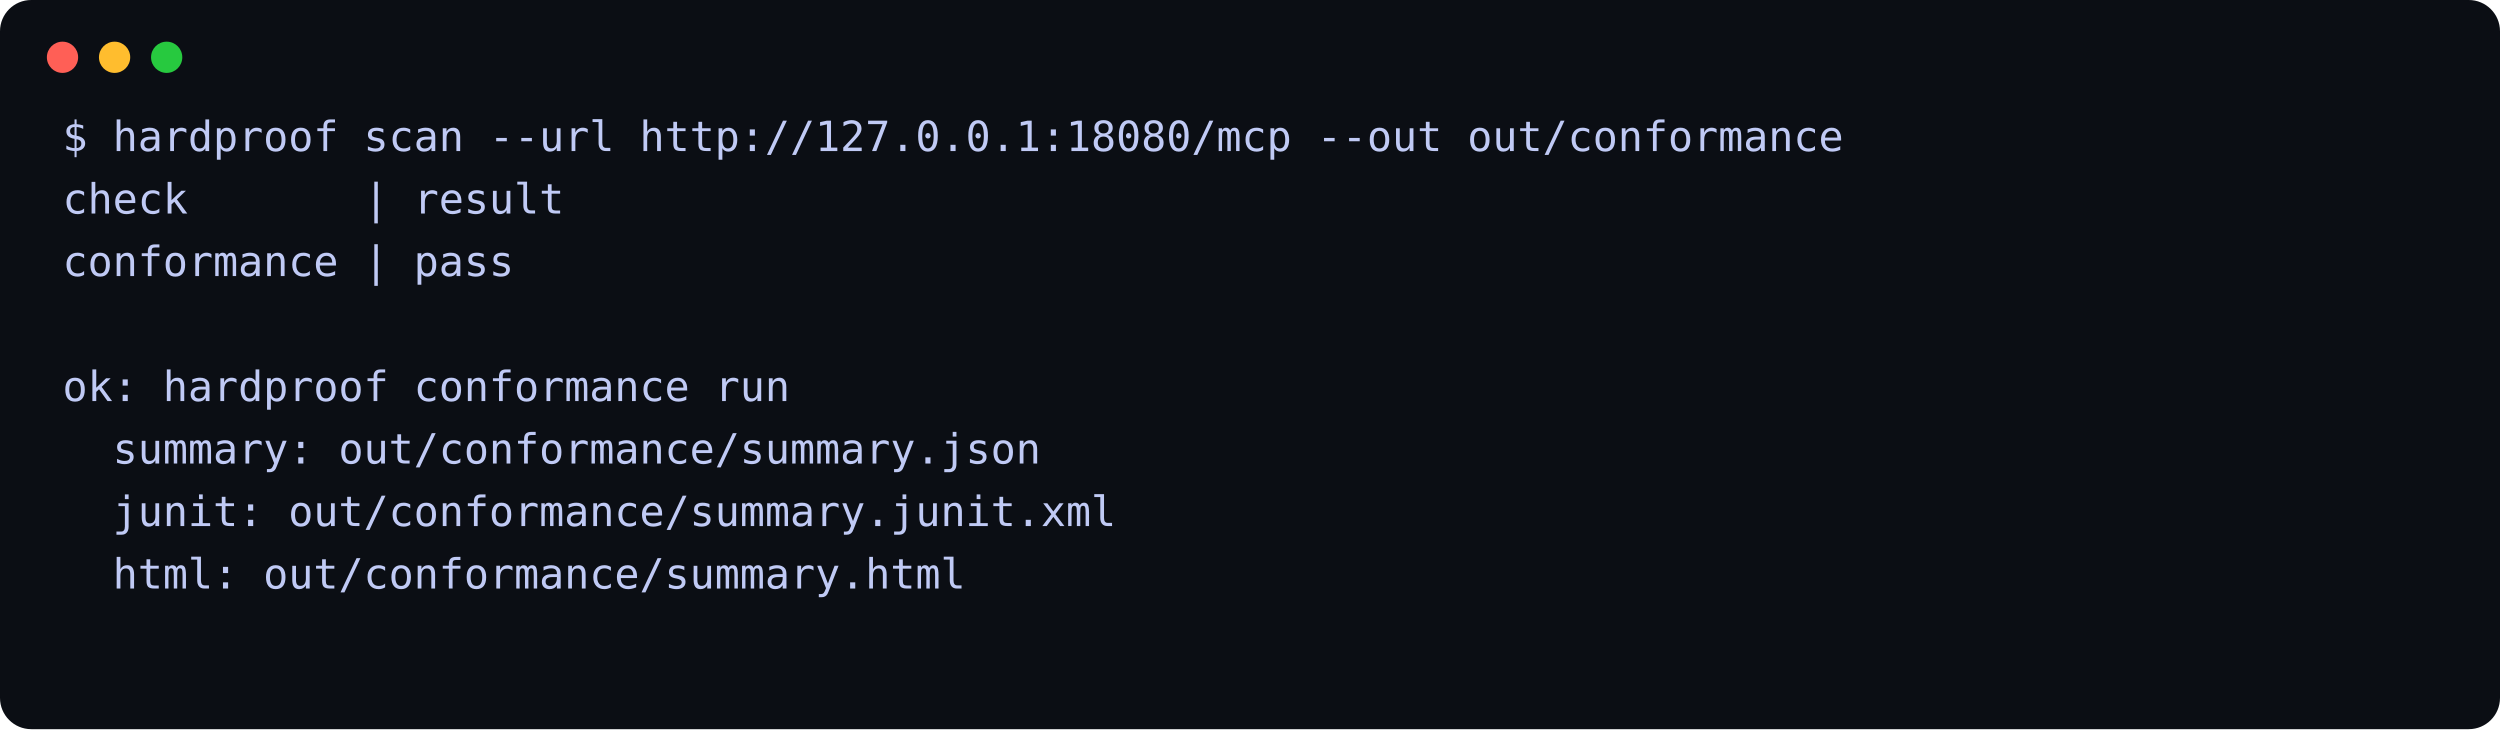
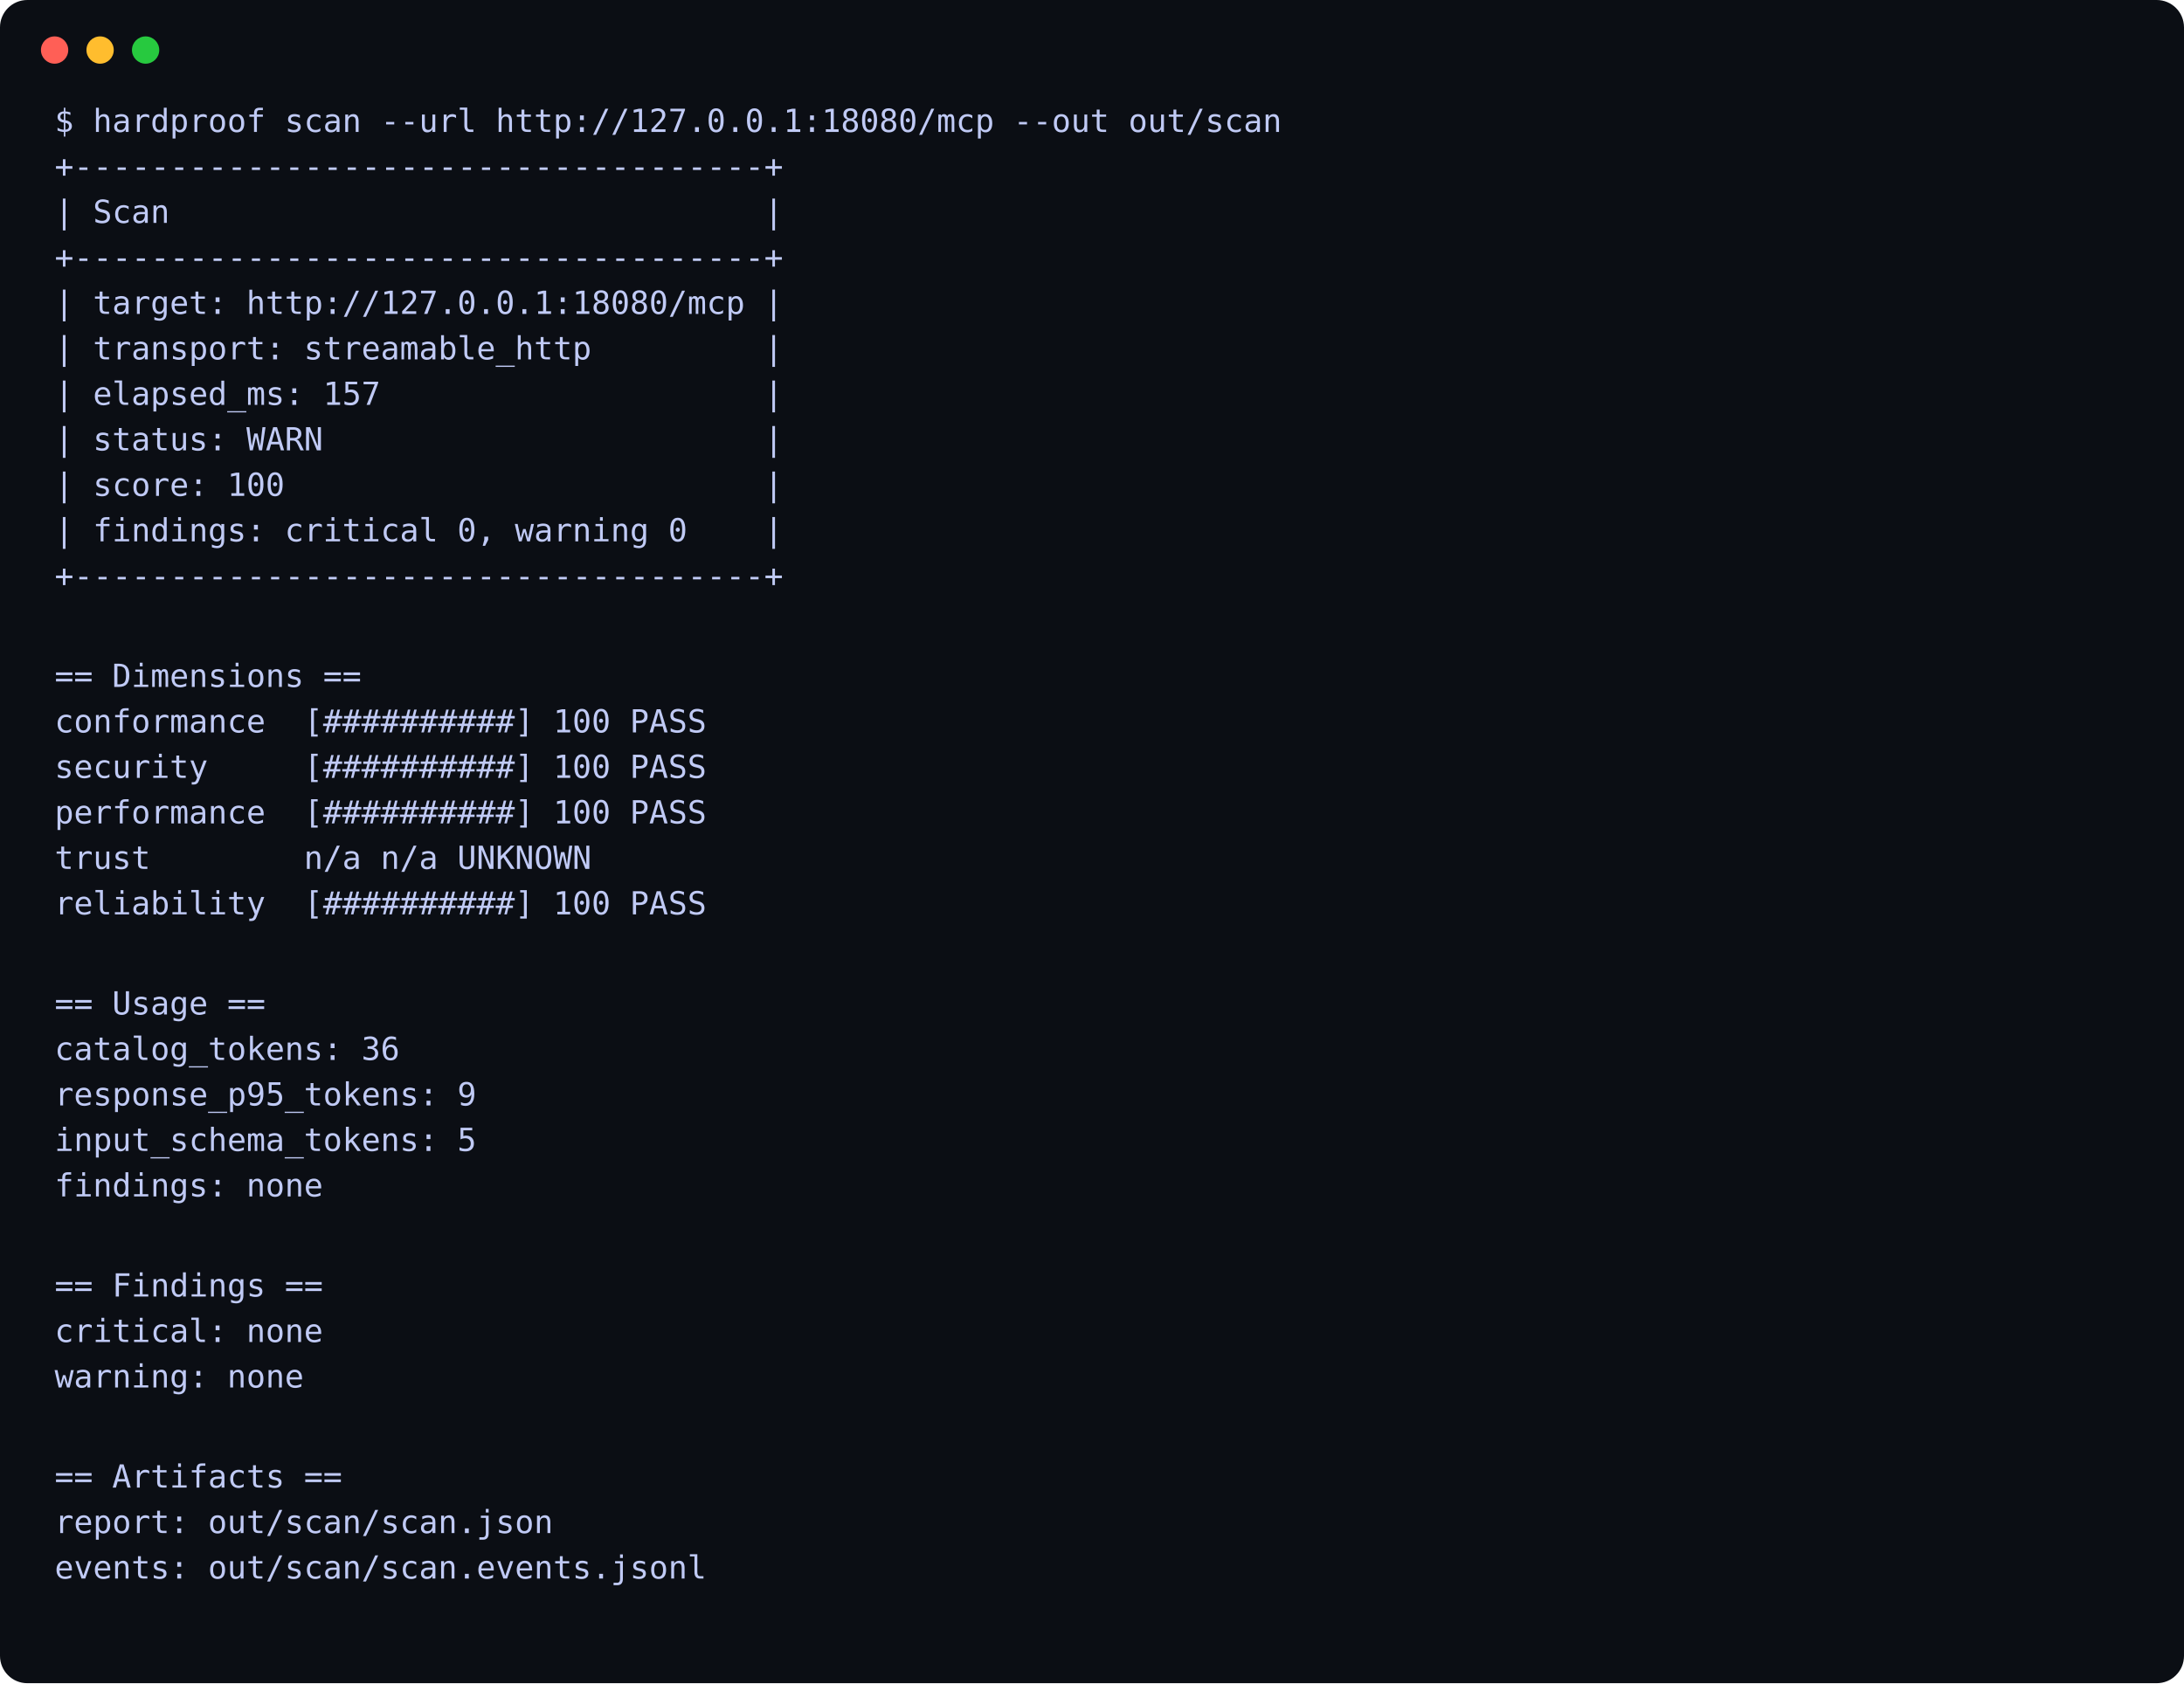
- <svg xmlns="http://www.w3.org/2000/svg" width="960" height="280" viewBox="0 0 960 280">
-   <rect width="960" height="280" rx="12" fill="#0b0e14" />
+ <svg xmlns="http://www.w3.org/2000/svg" width="960" height="740" viewBox="0 0 960 740">
+   <rect width="960" height="740" rx="12" fill="#0b0e14" />
  <circle cx="24" cy="22" r="6" fill="#ff5f56" />
  <circle cx="44" cy="22" r="6" fill="#ffbd2e" />
  <circle cx="64" cy="22" r="6" fill="#27c93f" />
-   <text x="24" y="58" font-family="SFMono-Regular, Menlo, Monaco, Consolas, monospace" font-size="16" fill="#c0caf5" xml:space="preserve">
-     <tspan x="24" dy="0">$ hardproof scan --url http://127.0.0.1:18080/mcp --out out/conformance</tspan>
-     <tspan x="24" dy="24">check       | result</tspan>
-     <tspan x="24" dy="24">conformance | pass  </tspan>
+   <text x="24" y="58" font-family="SFMono-Regular, Menlo, Monaco, Consolas, monospace" font-size="14" fill="#c0caf5" xml:space="preserve">
+     <tspan x="24" dy="0">$ hardproof scan --url http://127.0.0.1:18080/mcp --out out/scan</tspan>
+     <tspan x="24" dy="20">+------------------------------------+</tspan>
+     <tspan x="24" dy="20">| Scan                               |</tspan>
+     <tspan x="24" dy="20">+------------------------------------+</tspan>
+     <tspan x="24" dy="20">| target: http://127.0.0.1:18080/mcp |</tspan>
+     <tspan x="24" dy="20">| transport: streamable_http         |</tspan>
+     <tspan x="24" dy="20">| elapsed_ms: 157                    |</tspan>
+     <tspan x="24" dy="20">| status: WARN                       |</tspan>
+     <tspan x="24" dy="20">| score: 100                         |</tspan>
+     <tspan x="24" dy="20">| findings: critical 0, warning 0    |</tspan>
+     <tspan x="24" dy="20">+------------------------------------+</tspan>
    <tspan x="24" dy="24"> </tspan>
-     <tspan x="24" dy="24">ok: hardproof conformance run</tspan>
-     <tspan x="24" dy="24">  summary: out/conformance/summary.json</tspan>
-     <tspan x="24" dy="24">  junit: out/conformance/summary.junit.xml</tspan>
-     <tspan x="24" dy="24">  html: out/conformance/summary.html</tspan>
+     <tspan x="24" dy="20">== Dimensions ==</tspan>
+     <tspan x="24" dy="20">conformance  [##########] 100 PASS</tspan>
+     <tspan x="24" dy="20">security     [##########] 100 PASS</tspan>
+     <tspan x="24" dy="20">performance  [##########] 100 PASS</tspan>
+     <tspan x="24" dy="20">trust        n/a n/a UNKNOWN</tspan>
+     <tspan x="24" dy="20">reliability  [##########] 100 PASS</tspan>
+     <tspan x="24" dy="24"> </tspan>
+     <tspan x="24" dy="20">== Usage ==</tspan>
+     <tspan x="24" dy="20">catalog_tokens: 36</tspan>
+     <tspan x="24" dy="20">response_p95_tokens: 9</tspan>
+     <tspan x="24" dy="20">input_schema_tokens: 5</tspan>
+     <tspan x="24" dy="20">findings: none</tspan>
+     <tspan x="24" dy="24"> </tspan>
+     <tspan x="24" dy="20">== Findings ==</tspan>
+     <tspan x="24" dy="20">critical: none</tspan>
+     <tspan x="24" dy="20">warning: none</tspan>
+     <tspan x="24" dy="24"> </tspan>
+     <tspan x="24" dy="20">== Artifacts ==</tspan>
+     <tspan x="24" dy="20">report: out/scan/scan.json</tspan>
+     <tspan x="24" dy="20">events: out/scan/scan.events.jsonl</tspan>
  </text>
</svg>
